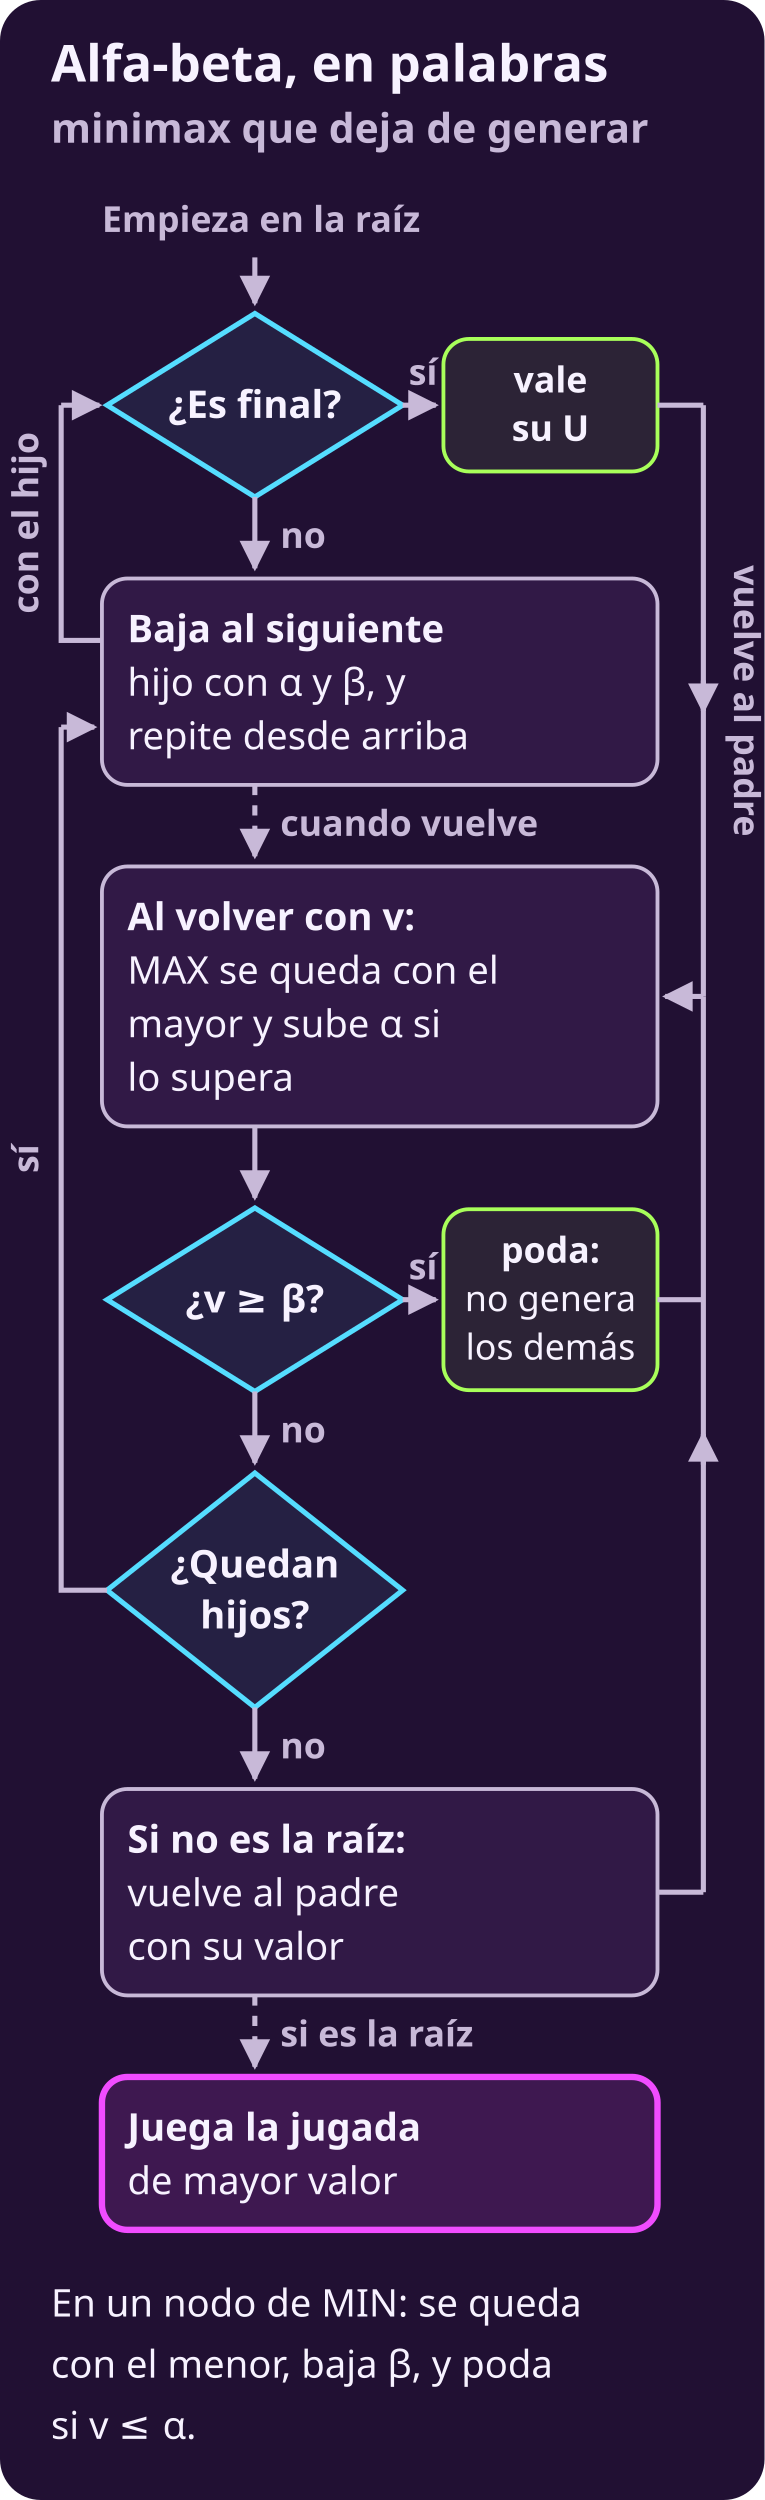
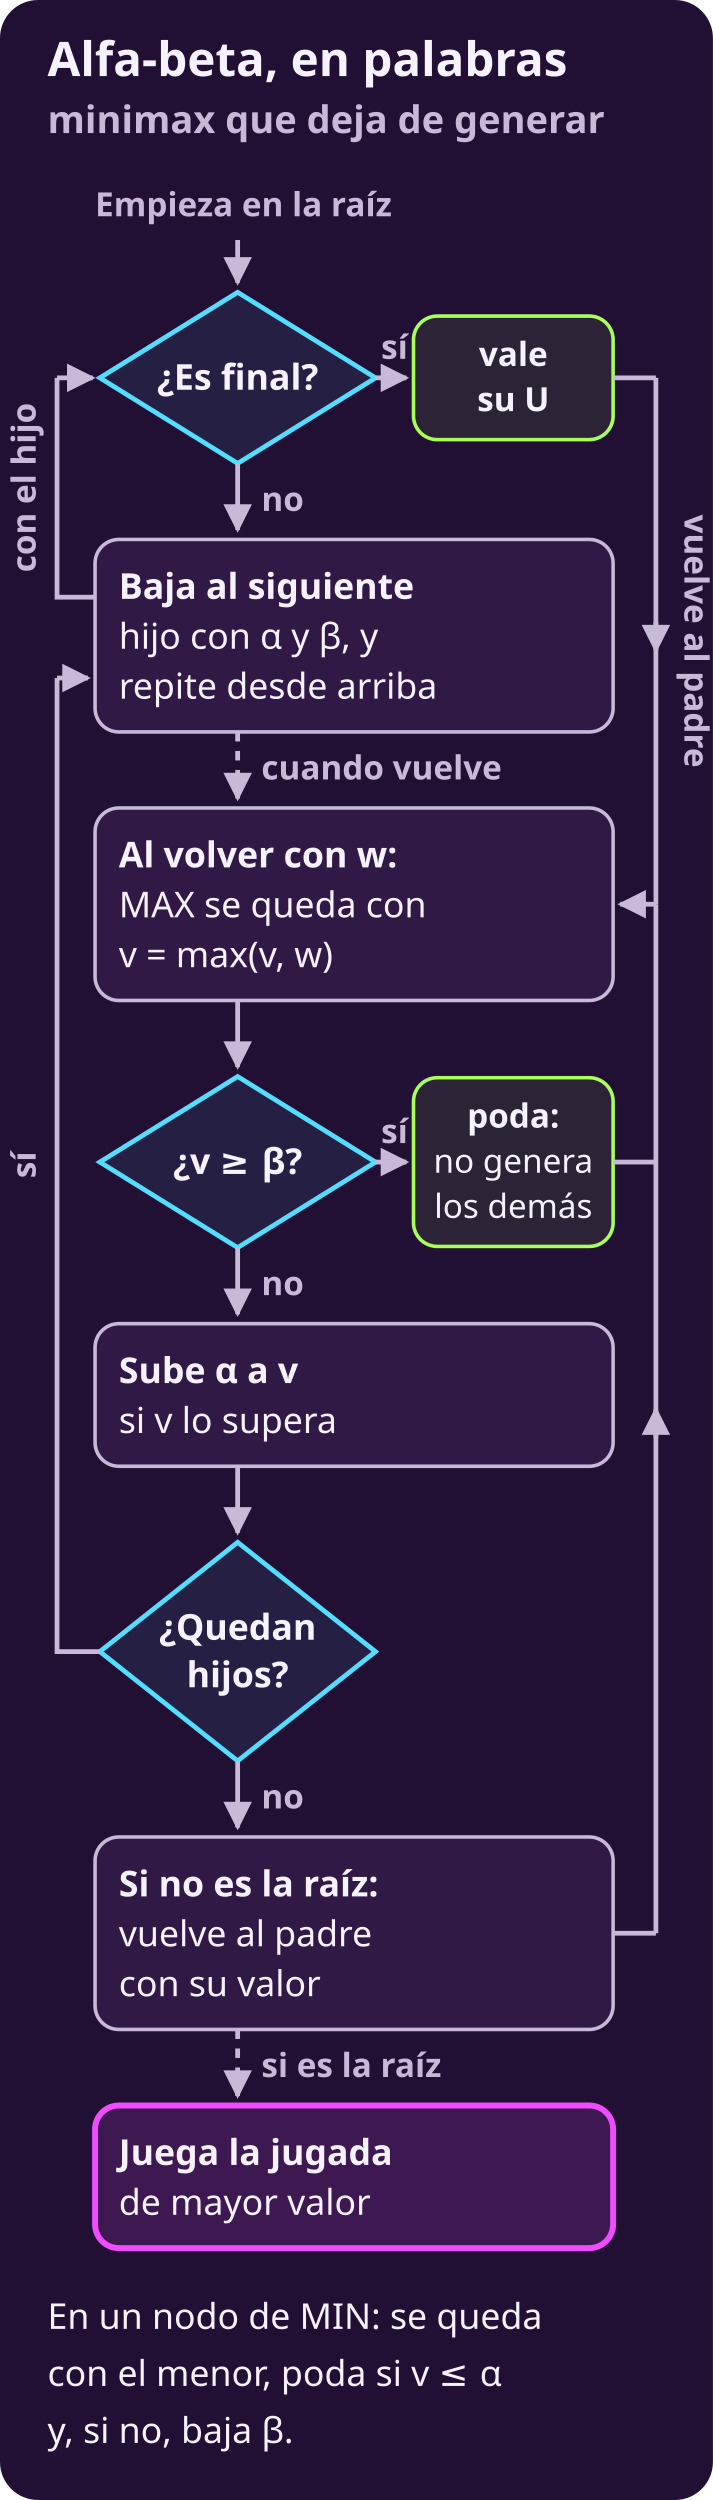
- <svg xmlns="http://www.w3.org/2000/svg" width="300" height="981" viewBox="0 0 300 981" role="img" aria-label="Diagrama de flujo de alfa-beta, en palabras. Empieza en la raíz. 1, pregunta: ¿Es final? Si sí: vale su U, y vuelve al padre: a su paso «Al volver». Si no, sigue abajo. 2: Baja al siguiente hijo con α y β, y repite desde arriba. 3: Al volver con v: MAX se queda con el mayor y sube α si lo supera. 4, pregunta: ¿v ≥ β? Si sí: poda: no genera los demás, y vuelve al padre: a su paso «Al volver». Si no, sigue abajo. 5, pregunta: ¿Quedan hijos? Si no, sigue abajo. 6: Si no es la raíz: vuelve al padre con su valor. Vuelve al padre: a su paso «Al volver». 7: Juega la jugada de mayor valor. Desde el paso 2 (con el hijo), vuelve al paso 1. Desde el paso 5 (sí), vuelve al paso 2. En un nodo de MIN: se queda con el menor, baja β, y poda si v ≤ α.">
-   <rect x="0" y="0" width="300" height="981" rx="16" fill="#211033" />
+ <svg xmlns="http://www.w3.org/2000/svg" width="300" height="1052" viewBox="0 0 300 1052" role="img" aria-label="Diagrama de flujo de alfa-beta, en palabras. Empieza en la raíz. 1, pregunta: ¿Es final? Si sí: vale su U, y vuelve al padre: a su paso «Al volver». Si no, sigue abajo. 2: Baja al siguiente hijo con α y β, y repite desde arriba. 3: Al volver con w: MAX se queda con v = max(v, w). 4, pregunta: ¿v ≥ β? Si sí: poda: no genera los demás, y vuelve al padre: a su paso «Al volver». Si no, sigue abajo. 5: Sube α a v si v lo supera. 6, pregunta: ¿Quedan hijos? Si no, sigue abajo. 7: Si no es la raíz: vuelve al padre con su valor. Vuelve al padre: a su paso «Al volver». 8: Juega la jugada de mayor valor. Desde el paso 2 (con el hijo), vuelve al paso 1. Desde el paso 6 (sí), vuelve al paso 2. En un nodo de MIN: se queda con el menor, poda si v ≤ α y, si no, baja β.">
+   <rect x="0" y="0" width="300" height="1052" rx="16" fill="#211033" />
  <defs>
    <marker id="p" viewBox="0 0 10 10" refX="9" refY="5" markerWidth="6" markerHeight="6" orient="auto-start-reverse">
      <path d="M 0 0 L 10 5 L 0 10 z" fill="#f04cff" />
    </marker>
    <marker id="s" viewBox="0 0 10 10" refX="9" refY="5" markerWidth="6" markerHeight="6" orient="auto-start-reverse">
      <path d="M 0 0 L 10 5 L 0 10 z" fill="#c8b9d8" />
    </marker>
  </defs>
  <text x="20" y="32" fill="#f7f2ff" font-family="system-ui, sans-serif" font-size="20" font-weight="700" text-anchor="start">Alfa-beta, en palabras</text>
  <text x="20" y="56" fill="#c8b9d8" font-family="system-ui, sans-serif" font-size="16" font-weight="700" text-anchor="start">minimax que deja de generar</text>
  <text x="40" y="91" fill="#c8b9d8" font-family="system-ui, sans-serif" font-size="14" font-weight="700" text-anchor="start">Empieza en la raíz</text>
  <line x1="100" y1="101" x2="100" y2="119" stroke="#c8b9d8" stroke-width="2" marker-end="url(#s)" />
  <polygon points="100,123 158,159 100,195 42,159" fill="#252043" stroke="#55ddff" stroke-width="2" />
  <text x="100" y="164" fill="#f7f2ff" font-family="system-ui, sans-serif" font-size="15" font-weight="700" text-anchor="middle">¿Es final?</text>
  <line x1="158" y1="159" x2="171" y2="159" stroke="#c8b9d8" stroke-width="2" marker-end="url(#s)" />
  <text x="166.0" y="151" fill="#c8b9d8" font-family="system-ui, sans-serif" font-size="14" font-weight="700" text-anchor="middle">sí</text>
  <rect x="174" y="133.0" width="84" height="52" rx="10" fill="#2c2336" stroke="#a8ff5a" stroke-width="1.5" />
  <text x="216.0" y="154.0" fill="#f7f2ff" font-family="system-ui, sans-serif" font-size="14" font-weight="700" text-anchor="middle">vale</text>
  <text x="216.0" y="173.0" fill="#f7f2ff" font-family="system-ui, sans-serif" font-size="14" font-weight="700" text-anchor="middle">su U</text>
  <line x1="258" y1="159" x2="276" y2="159" stroke="#c8b9d8" stroke-width="2" />
  <line x1="100" y1="195" x2="100" y2="223" stroke="#c8b9d8" stroke-width="2" marker-end="url(#s)" />
  <text x="110" y="215" fill="#c8b9d8" font-family="system-ui, sans-serif" font-size="14" font-weight="700" text-anchor="start">no</text>
  <rect x="40" y="227" width="218" height="81" rx="10" fill="#311946" stroke="#c8b9d8" stroke-width="1.5" />
  <text x="50" y="252" fill="#f7f2ff" font-family="system-ui, sans-serif" font-size="15" font-weight="700" text-anchor="start">Baja al siguiente</text>
  <text x="50" y="273" fill="#f7f2ff" font-family="system-ui, sans-serif" font-size="15" font-weight="normal" text-anchor="start">hijo con α y β, y</text>
  <text x="50" y="294" fill="#f7f2ff" font-family="system-ui, sans-serif" font-size="15" font-weight="normal" text-anchor="start">repite desde arriba</text>
  <line x1="100" y1="308" x2="100" y2="336" stroke="#c8b9d8" stroke-width="2" stroke-dasharray="4 4" marker-end="url(#s)" />
  <text x="110" y="328" fill="#c8b9d8" font-family="system-ui, sans-serif" font-size="14" font-weight="700" text-anchor="start">cuando vuelve</text>
-   <rect x="40" y="340" width="218" height="102" rx="10" fill="#311946" stroke="#c8b9d8" stroke-width="1.5" />
-   <text x="50" y="365" fill="#f7f2ff" font-family="system-ui, sans-serif" font-size="15" font-weight="700" text-anchor="start">Al volver con v:</text>
-   <text x="50" y="386" fill="#f7f2ff" font-family="system-ui, sans-serif" font-size="15" font-weight="normal" text-anchor="start">MAX se queda con el</text>
-   <text x="50" y="407" fill="#f7f2ff" font-family="system-ui, sans-serif" font-size="15" font-weight="normal" text-anchor="start">mayor y sube α si</text>
-   <text x="50" y="428" fill="#f7f2ff" font-family="system-ui, sans-serif" font-size="15" font-weight="normal" text-anchor="start">lo supera</text>
-   <line x1="100" y1="442" x2="100" y2="470" stroke="#c8b9d8" stroke-width="2" marker-end="url(#s)" />
-   <polygon points="100,474 158,510 100,546 42,510" fill="#252043" stroke="#55ddff" stroke-width="2" />
-   <text x="100" y="515" fill="#f7f2ff" font-family="system-ui, sans-serif" font-size="15" font-weight="700" text-anchor="middle">¿v ≥ β?</text>
-   <line x1="158" y1="510" x2="171" y2="510" stroke="#c8b9d8" stroke-width="2" marker-end="url(#s)" />
-   <text x="166.0" y="502" fill="#c8b9d8" font-family="system-ui, sans-serif" font-size="14" font-weight="700" text-anchor="middle">sí</text>
-   <rect x="174" y="474.5" width="84" height="71" rx="10" fill="#2c2336" stroke="#a8ff5a" stroke-width="1.5" />
-   <text x="216.0" y="495.5" fill="#f7f2ff" font-family="system-ui, sans-serif" font-size="14" font-weight="700" text-anchor="middle">poda:</text>
-   <text x="216.0" y="514.5" fill="#f7f2ff" font-family="system-ui, sans-serif" font-size="14" font-weight="normal" text-anchor="middle">no genera</text>
-   <text x="216.0" y="533.5" fill="#f7f2ff" font-family="system-ui, sans-serif" font-size="14" font-weight="normal" text-anchor="middle">los demás</text>
-   <line x1="258" y1="510" x2="276" y2="510" stroke="#c8b9d8" stroke-width="2" />
-   <line x1="100" y1="546" x2="100" y2="574" stroke="#c8b9d8" stroke-width="2" marker-end="url(#s)" />
-   <text x="110" y="566" fill="#c8b9d8" font-family="system-ui, sans-serif" font-size="14" font-weight="700" text-anchor="start">no</text>
-   <polygon points="100,578 158,624 100,670 42,624" fill="#252043" stroke="#55ddff" stroke-width="2" />
-   <text x="100" y="619" fill="#f7f2ff" font-family="system-ui, sans-serif" font-size="15" font-weight="700" text-anchor="middle">¿Quedan</text>
-   <text x="100" y="639" fill="#f7f2ff" font-family="system-ui, sans-serif" font-size="15" font-weight="700" text-anchor="middle">hijos?</text>
-   <line x1="100" y1="670" x2="100" y2="698" stroke="#c8b9d8" stroke-width="2" marker-end="url(#s)" />
-   <text x="110" y="690" fill="#c8b9d8" font-family="system-ui, sans-serif" font-size="14" font-weight="700" text-anchor="start">no</text>
-   <rect x="40" y="702" width="218" height="81" rx="10" fill="#311946" stroke="#c8b9d8" stroke-width="1.5" />
-   <text x="50" y="727" fill="#f7f2ff" font-family="system-ui, sans-serif" font-size="15" font-weight="700" text-anchor="start">Si no es la raíz:</text>
-   <text x="50" y="748" fill="#f7f2ff" font-family="system-ui, sans-serif" font-size="15" font-weight="normal" text-anchor="start">vuelve al padre</text>
-   <text x="50" y="769" fill="#f7f2ff" font-family="system-ui, sans-serif" font-size="15" font-weight="normal" text-anchor="start">con su valor</text>
-   <line x1="258" y1="742.5" x2="276" y2="742.5" stroke="#c8b9d8" stroke-width="2" />
-   <line x1="100" y1="783" x2="100" y2="811" stroke="#c8b9d8" stroke-width="2" stroke-dasharray="4 4" marker-end="url(#s)" />
-   <text x="110" y="803" fill="#c8b9d8" font-family="system-ui, sans-serif" font-size="14" font-weight="700" text-anchor="start">si es la raíz</text>
-   <rect x="40" y="815" width="218" height="60" rx="10" fill="#3e1850" stroke="#f04cff" stroke-width="2.5" />
-   <text x="50" y="840" fill="#f7f2ff" font-family="system-ui, sans-serif" font-size="15" font-weight="700" text-anchor="start">Juega la jugada</text>
-   <text x="50" y="861" fill="#f7f2ff" font-family="system-ui, sans-serif" font-size="15" font-weight="normal" text-anchor="start">de mayor valor</text>
-   <line x1="276" y1="159" x2="276" y2="391.0" stroke="#c8b9d8" stroke-width="2" />
-   <line x1="276" y1="267.0" x2="276" y2="279.0" stroke="#c8b9d8" stroke-width="2" marker-end="url(#s)" />
-   <line x1="276" y1="742.5" x2="276" y2="391.0" stroke="#c8b9d8" stroke-width="2" />
-   <line x1="276" y1="574.75" x2="276" y2="562.75" stroke="#c8b9d8" stroke-width="2" marker-end="url(#s)" />
-   <line x1="276" y1="391.0" x2="261" y2="391.0" stroke="#c8b9d8" stroke-width="2" marker-end="url(#s)" />
-   <text x="288" y="275.0" fill="#c8b9d8" font-family="system-ui, sans-serif" font-size="14" font-weight="700" text-anchor="middle" transform="rotate(90 288 275.0)">vuelve al padre</text>
+   <rect x="40" y="340" width="218" height="81" rx="10" fill="#311946" stroke="#c8b9d8" stroke-width="1.5" />
+   <text x="50" y="365" fill="#f7f2ff" font-family="system-ui, sans-serif" font-size="15" font-weight="700" text-anchor="start">Al volver con w:</text>
+   <text x="50" y="386" fill="#f7f2ff" font-family="system-ui, sans-serif" font-size="15" font-weight="normal" text-anchor="start">MAX se queda con</text>
+   <text x="50" y="407" fill="#f7f2ff" font-family="system-ui, sans-serif" font-size="15" font-weight="normal" text-anchor="start">v = max(v, w)</text>
+   <line x1="100" y1="421" x2="100" y2="449" stroke="#c8b9d8" stroke-width="2" marker-end="url(#s)" />
+   <polygon points="100,453 158,489 100,525 42,489" fill="#252043" stroke="#55ddff" stroke-width="2" />
+   <text x="100" y="494" fill="#f7f2ff" font-family="system-ui, sans-serif" font-size="15" font-weight="700" text-anchor="middle">¿v ≥ β?</text>
+   <line x1="158" y1="489" x2="171" y2="489" stroke="#c8b9d8" stroke-width="2" marker-end="url(#s)" />
+   <text x="166.0" y="481" fill="#c8b9d8" font-family="system-ui, sans-serif" font-size="14" font-weight="700" text-anchor="middle">sí</text>
+   <rect x="174" y="453.5" width="84" height="71" rx="10" fill="#2c2336" stroke="#a8ff5a" stroke-width="1.5" />
+   <text x="216.0" y="474.5" fill="#f7f2ff" font-family="system-ui, sans-serif" font-size="14" font-weight="700" text-anchor="middle">poda:</text>
+   <text x="216.0" y="493.5" fill="#f7f2ff" font-family="system-ui, sans-serif" font-size="14" font-weight="normal" text-anchor="middle">no genera</text>
+   <text x="216.0" y="512.5" fill="#f7f2ff" font-family="system-ui, sans-serif" font-size="14" font-weight="normal" text-anchor="middle">los demás</text>
+   <line x1="258" y1="489" x2="276" y2="489" stroke="#c8b9d8" stroke-width="2" />
+   <line x1="100" y1="525" x2="100" y2="553" stroke="#c8b9d8" stroke-width="2" marker-end="url(#s)" />
+   <text x="110" y="545" fill="#c8b9d8" font-family="system-ui, sans-serif" font-size="14" font-weight="700" text-anchor="start">no</text>
+   <rect x="40" y="557" width="218" height="60" rx="10" fill="#311946" stroke="#c8b9d8" stroke-width="1.5" />
+   <text x="50" y="582" fill="#f7f2ff" font-family="system-ui, sans-serif" font-size="15" font-weight="700" text-anchor="start">Sube α a v</text>
+   <text x="50" y="603" fill="#f7f2ff" font-family="system-ui, sans-serif" font-size="15" font-weight="normal" text-anchor="start">si v lo supera</text>
+   <line x1="100" y1="617" x2="100" y2="645" stroke="#c8b9d8" stroke-width="2" marker-end="url(#s)" />
+   <polygon points="100,649 158,695 100,741 42,695" fill="#252043" stroke="#55ddff" stroke-width="2" />
+   <text x="100" y="690" fill="#f7f2ff" font-family="system-ui, sans-serif" font-size="15" font-weight="700" text-anchor="middle">¿Quedan</text>
+   <text x="100" y="710" fill="#f7f2ff" font-family="system-ui, sans-serif" font-size="15" font-weight="700" text-anchor="middle">hijos?</text>
+   <line x1="100" y1="741" x2="100" y2="769" stroke="#c8b9d8" stroke-width="2" marker-end="url(#s)" />
+   <text x="110" y="761" fill="#c8b9d8" font-family="system-ui, sans-serif" font-size="14" font-weight="700" text-anchor="start">no</text>
+   <rect x="40" y="773" width="218" height="81" rx="10" fill="#311946" stroke="#c8b9d8" stroke-width="1.5" />
+   <text x="50" y="798" fill="#f7f2ff" font-family="system-ui, sans-serif" font-size="15" font-weight="700" text-anchor="start">Si no es la raíz:</text>
+   <text x="50" y="819" fill="#f7f2ff" font-family="system-ui, sans-serif" font-size="15" font-weight="normal" text-anchor="start">vuelve al padre</text>
+   <text x="50" y="840" fill="#f7f2ff" font-family="system-ui, sans-serif" font-size="15" font-weight="normal" text-anchor="start">con su valor</text>
+   <line x1="258" y1="813.5" x2="276" y2="813.5" stroke="#c8b9d8" stroke-width="2" />
+   <line x1="100" y1="854" x2="100" y2="882" stroke="#c8b9d8" stroke-width="2" stroke-dasharray="4 4" marker-end="url(#s)" />
+   <text x="110" y="874" fill="#c8b9d8" font-family="system-ui, sans-serif" font-size="14" font-weight="700" text-anchor="start">si es la raíz</text>
+   <rect x="40" y="886" width="218" height="60" rx="10" fill="#3e1850" stroke="#f04cff" stroke-width="2.5" />
+   <text x="50" y="911" fill="#f7f2ff" font-family="system-ui, sans-serif" font-size="15" font-weight="700" text-anchor="start">Juega la jugada</text>
+   <text x="50" y="932" fill="#f7f2ff" font-family="system-ui, sans-serif" font-size="15" font-weight="normal" text-anchor="start">de mayor valor</text>
+   <line x1="276" y1="159" x2="276" y2="380.5" stroke="#c8b9d8" stroke-width="2" />
+   <line x1="276" y1="261.75" x2="276" y2="273.75" stroke="#c8b9d8" stroke-width="2" marker-end="url(#s)" />
+   <line x1="276" y1="813.5" x2="276" y2="380.5" stroke="#c8b9d8" stroke-width="2" />
+   <line x1="276" y1="605.0" x2="276" y2="593.0" stroke="#c8b9d8" stroke-width="2" marker-end="url(#s)" />
+   <line x1="276" y1="380.5" x2="261" y2="380.5" stroke="#c8b9d8" stroke-width="2" marker-end="url(#s)" />
+   <text x="288" y="269.75" fill="#c8b9d8" font-family="system-ui, sans-serif" font-size="14" font-weight="700" text-anchor="middle" transform="rotate(90 288 269.75)">vuelve al padre</text>
  <polyline points="40,251.3 24,251.3 24,159" fill="none" stroke="#c8b9d8" stroke-width="2" />
  <line x1="24" y1="159" x2="39" y2="159" stroke="#c8b9d8" stroke-width="2" marker-end="url(#s)" />
  <text x="15" y="205.15" fill="#c8b9d8" font-family="system-ui, sans-serif" font-size="14" font-weight="700" text-anchor="middle" transform="rotate(-90 15 205.15)">con el hijo</text>
-   <polyline points="42,624 24,624 24,285.32" fill="none" stroke="#c8b9d8" stroke-width="2" />
+   <polyline points="42,695 24,695 24,285.32" fill="none" stroke="#c8b9d8" stroke-width="2" />
  <line x1="24" y1="285.32" x2="37" y2="285.32" stroke="#c8b9d8" stroke-width="2" marker-end="url(#s)" />
-   <text x="15" y="454.66" fill="#c8b9d8" font-family="system-ui, sans-serif" font-size="14" font-weight="700" text-anchor="middle" transform="rotate(-90 15 454.66)">sí</text>
-   <text x="20" y="909" fill="#f7f2ff" font-family="system-ui, sans-serif" font-size="15" font-weight="normal" text-anchor="start">En un nodo de MIN: se queda</text>
-   <text x="20" y="933" fill="#f7f2ff" font-family="system-ui, sans-serif" font-size="15" font-weight="normal" text-anchor="start">con el menor, baja β, y poda</text>
-   <text x="20" y="957" fill="#f7f2ff" font-family="system-ui, sans-serif" font-size="15" font-weight="normal" text-anchor="start">si v ≤ α.</text>
+   <text x="15" y="490.16" fill="#c8b9d8" font-family="system-ui, sans-serif" font-size="14" font-weight="700" text-anchor="middle" transform="rotate(-90 15 490.16)">sí</text>
+   <text x="20" y="980" fill="#f7f2ff" font-family="system-ui, sans-serif" font-size="15" font-weight="normal" text-anchor="start">En un nodo de MIN: se queda</text>
+   <text x="20" y="1004" fill="#f7f2ff" font-family="system-ui, sans-serif" font-size="15" font-weight="normal" text-anchor="start">con el menor, poda si v ≤ α</text>
+   <text x="20" y="1028" fill="#f7f2ff" font-family="system-ui, sans-serif" font-size="15" font-weight="normal" text-anchor="start">y, si no, baja β.</text>
</svg>
